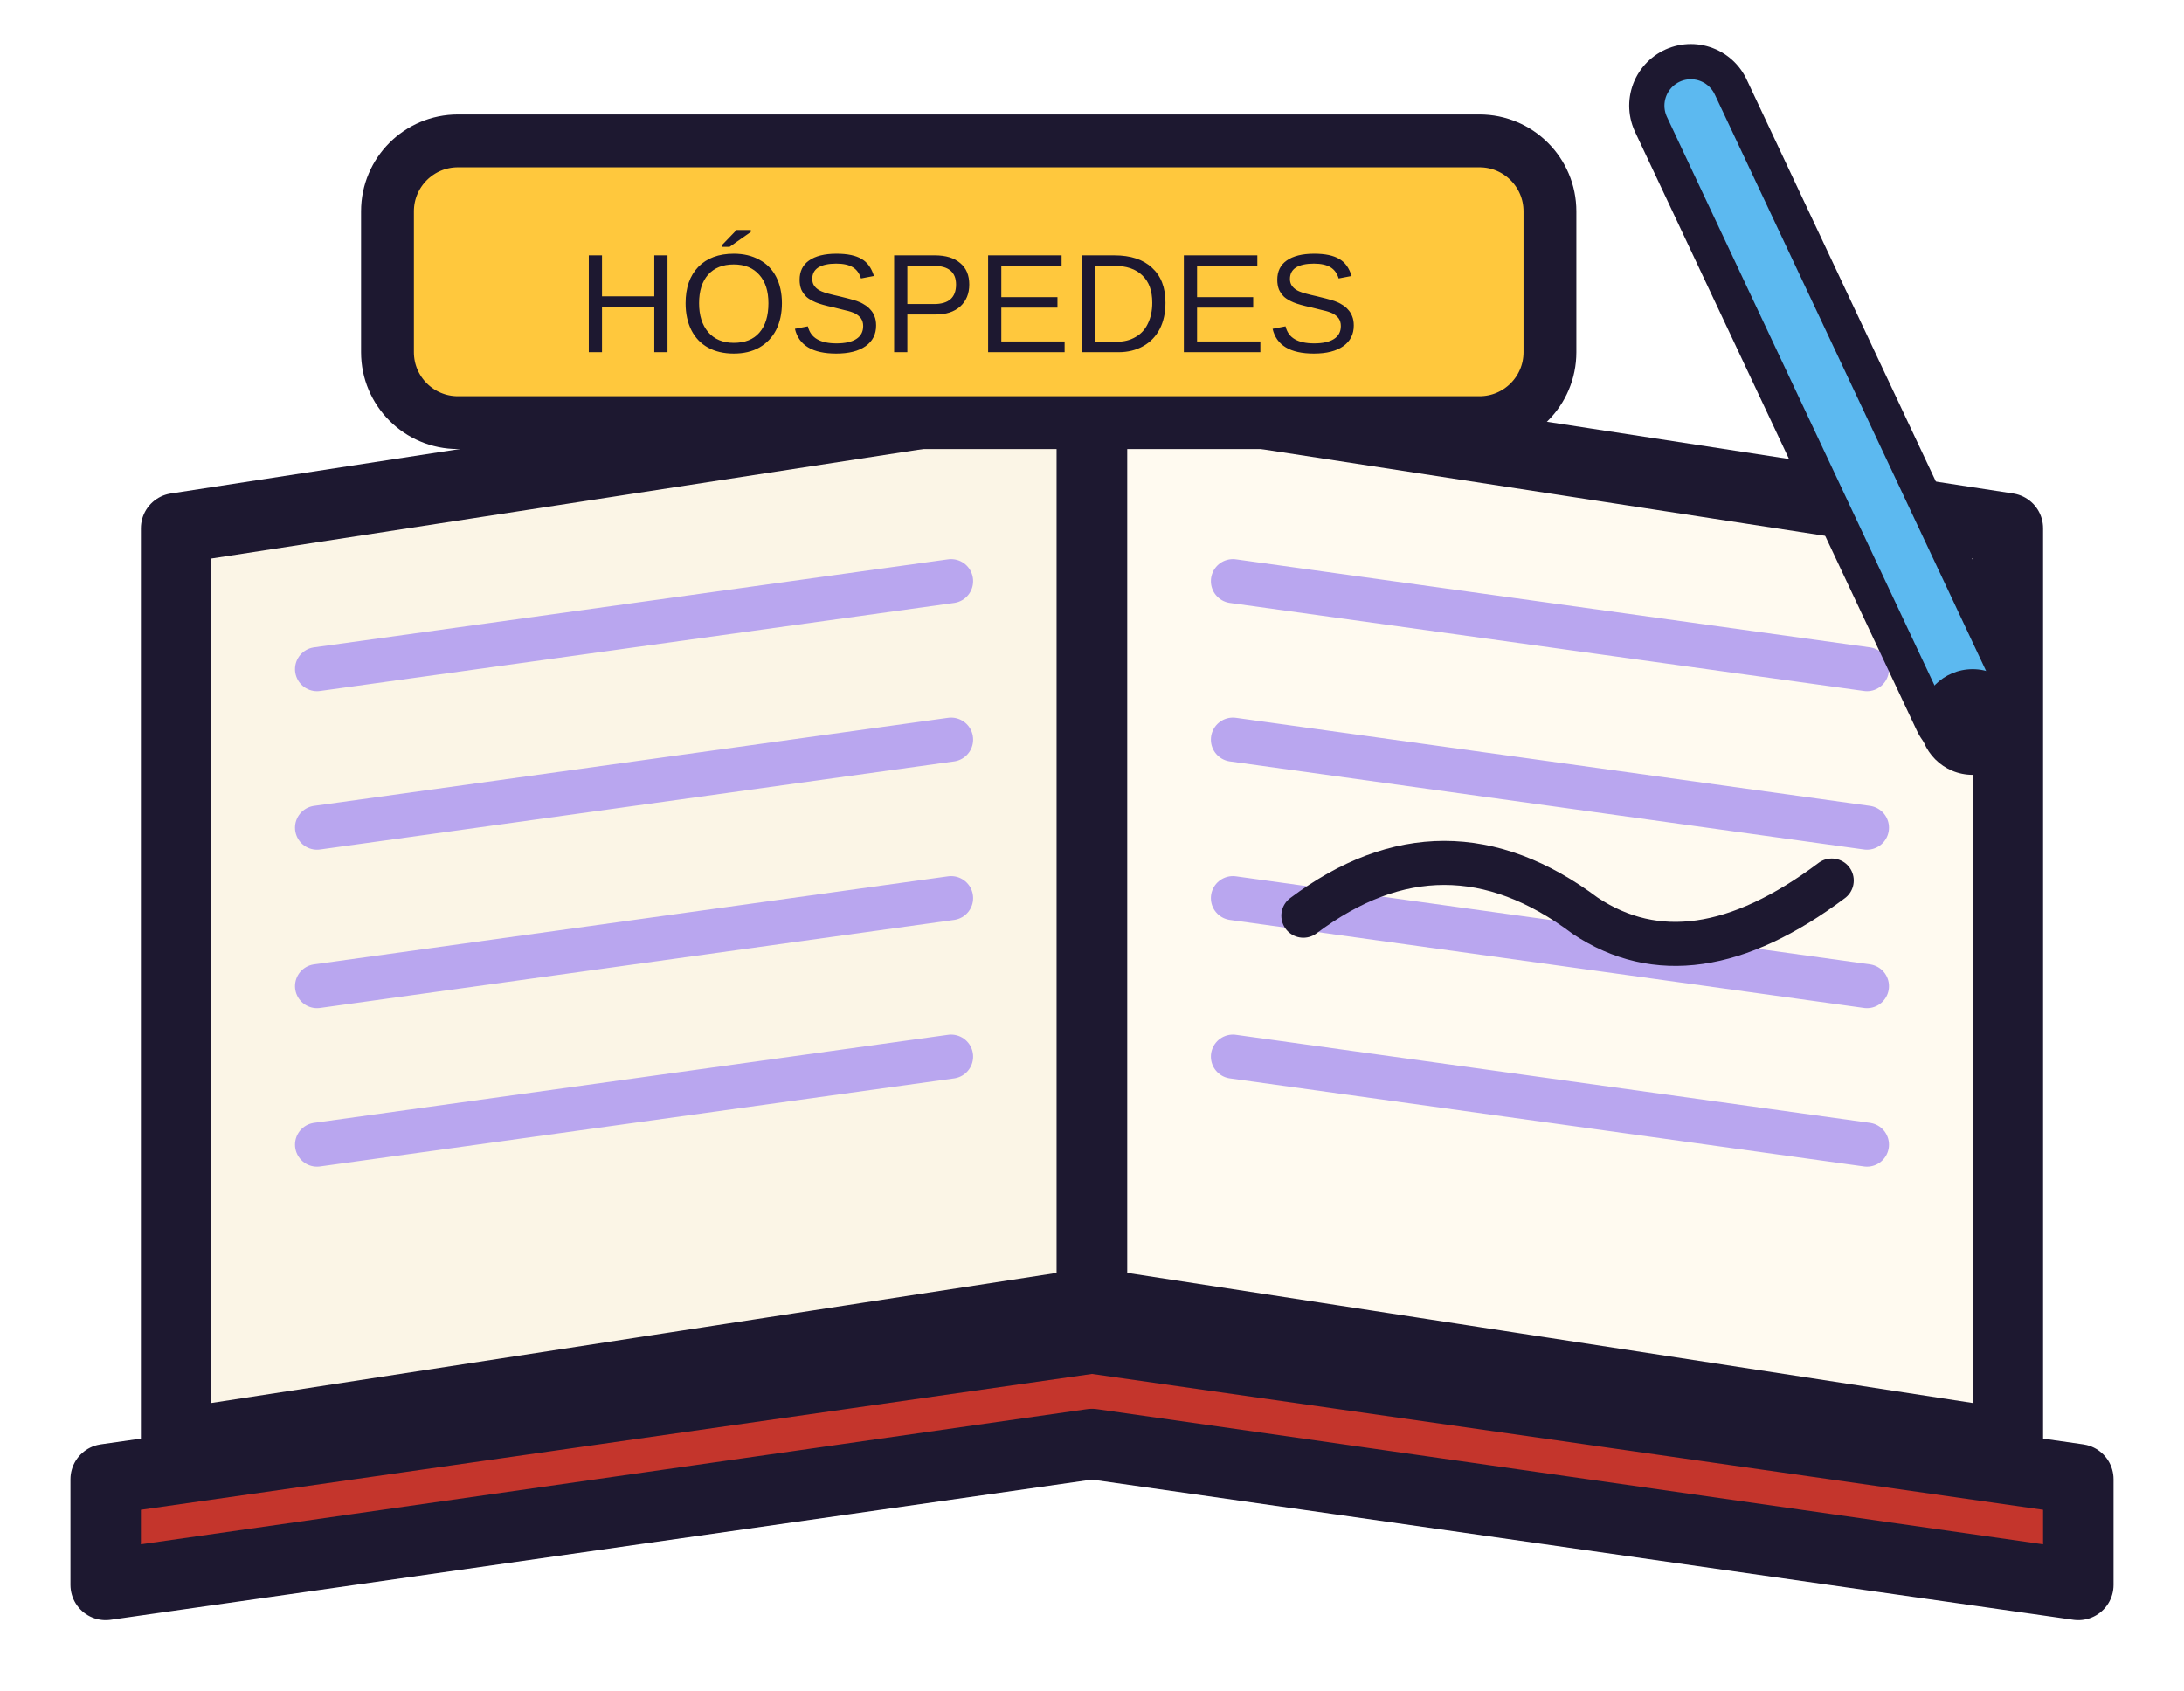
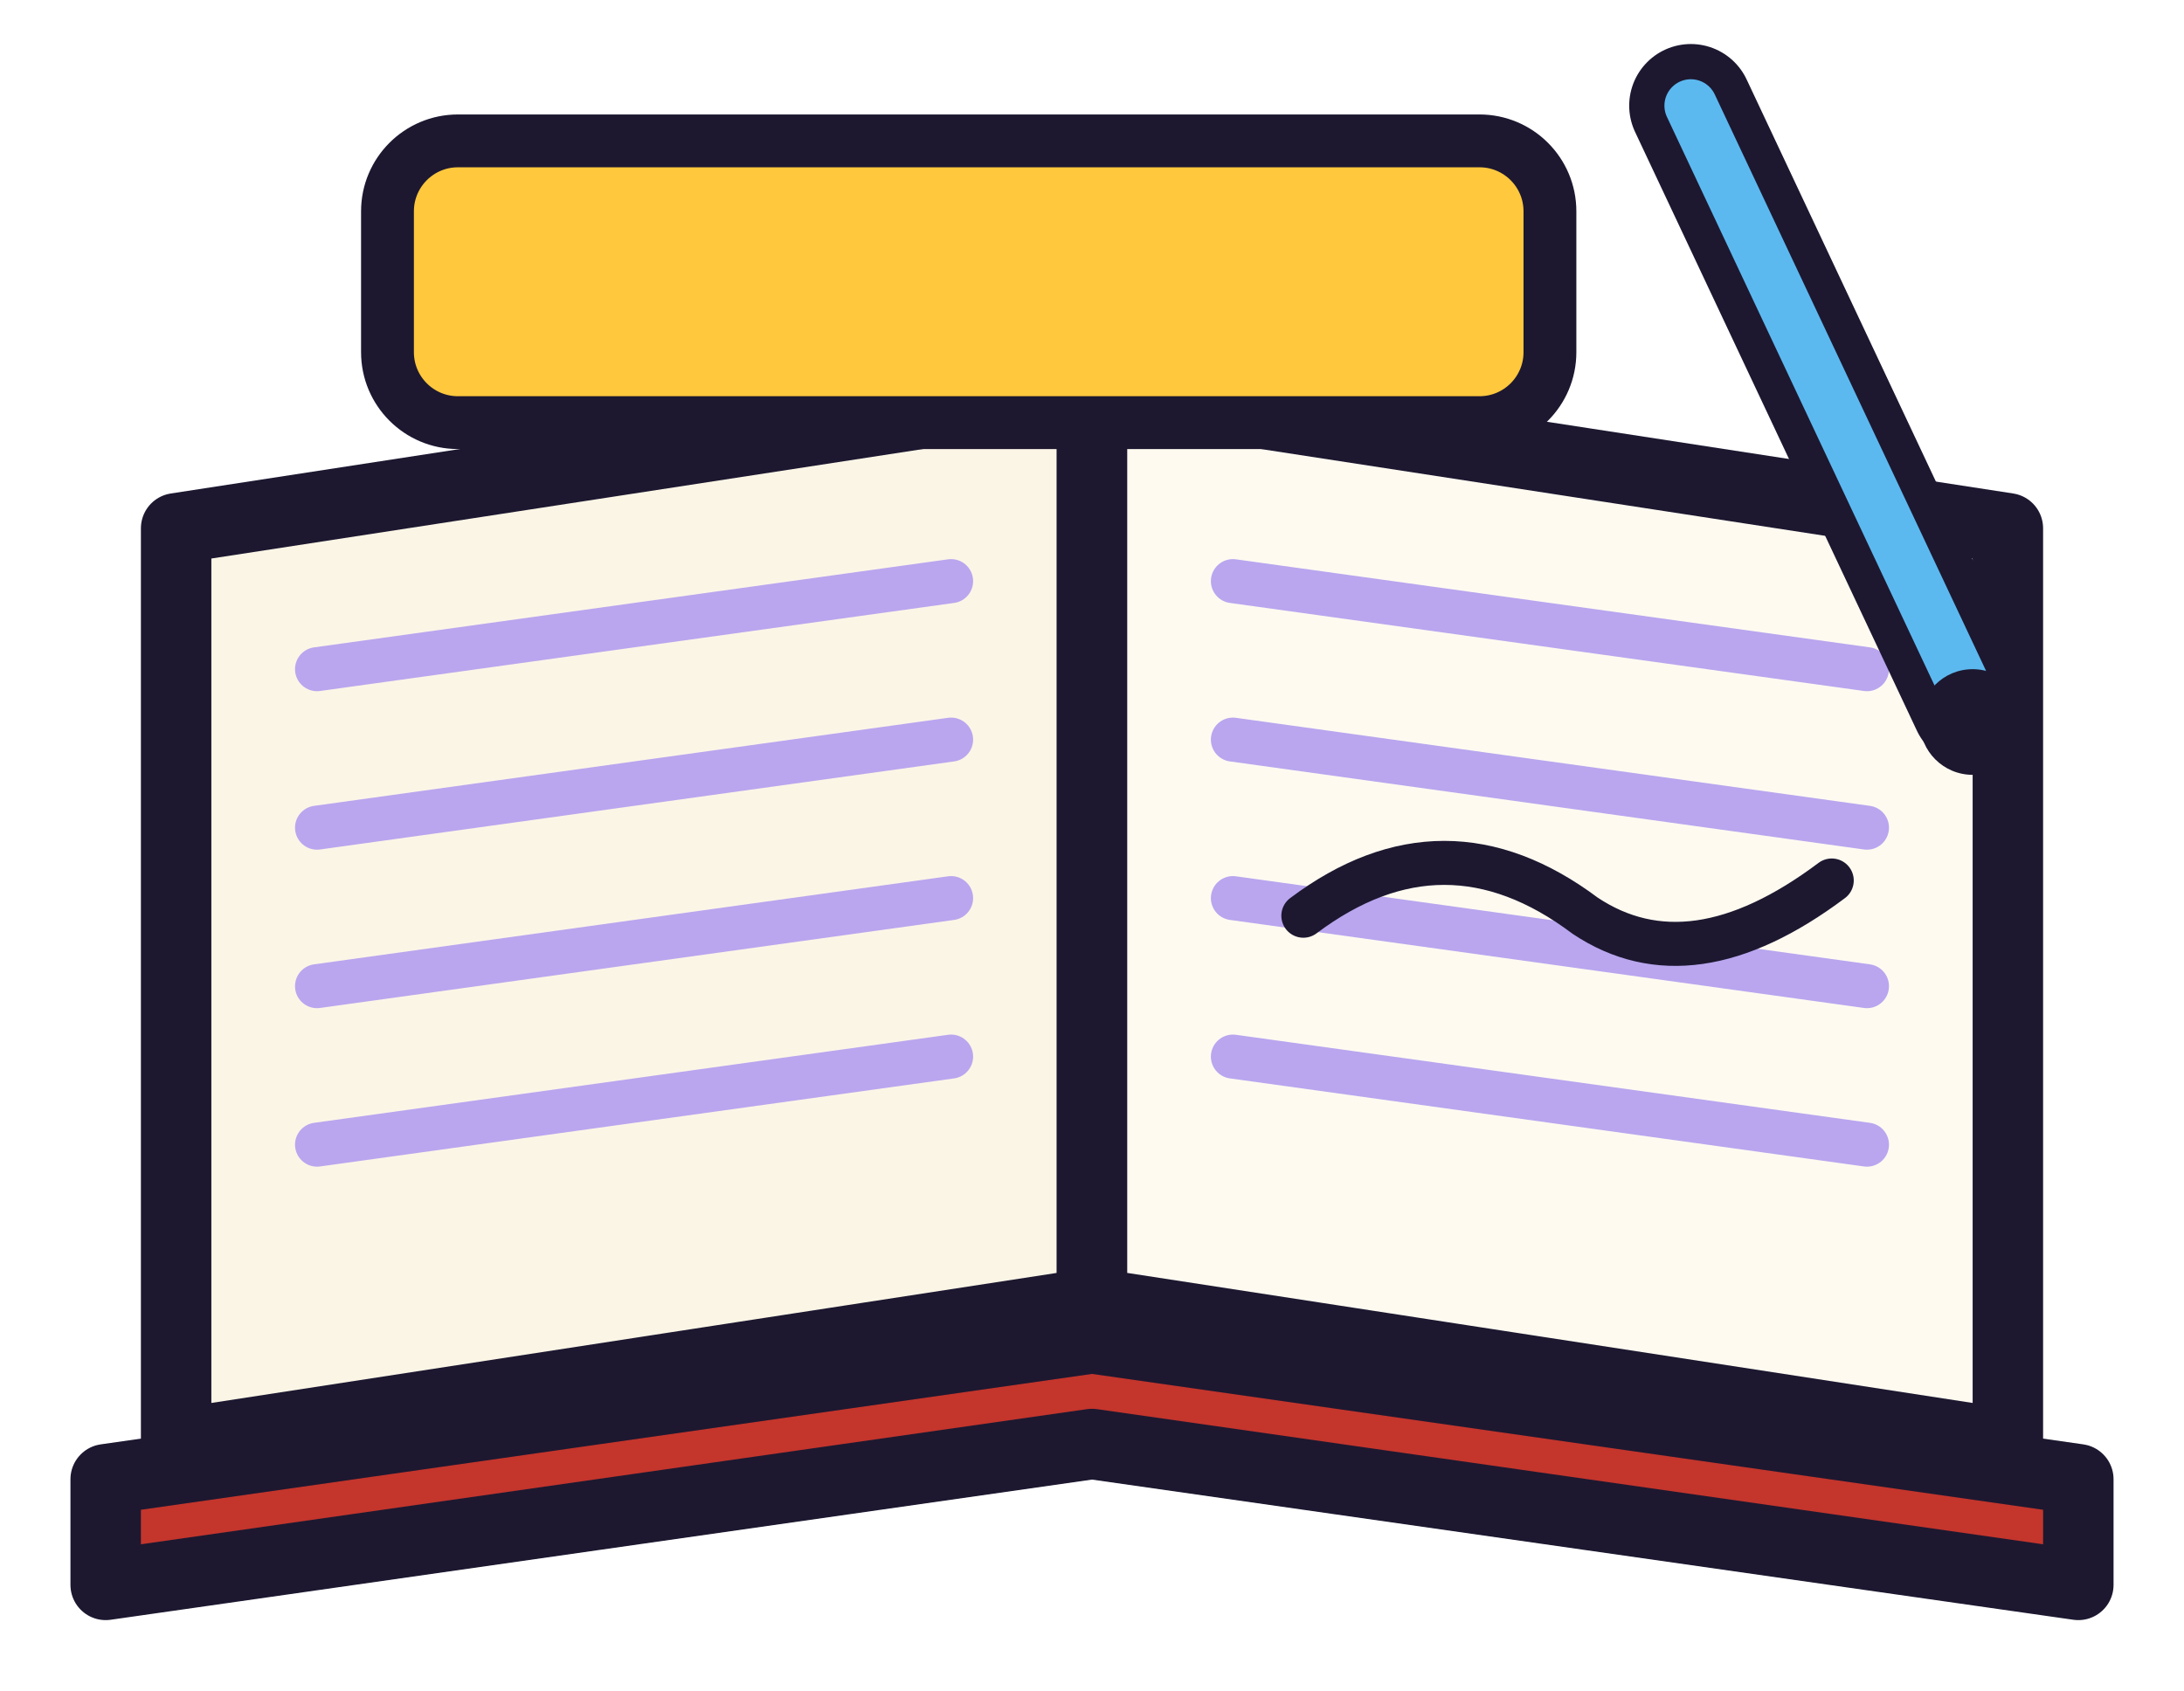
<svg xmlns="http://www.w3.org/2000/svg" viewBox="0 0 124 96" width="124" height="96">
  <path d="M10 30 L62 22 L62 74 L10 82 Z" fill="#fbf5e6" stroke="#1d1830" stroke-width="4" stroke-linejoin="round" stroke-linecap="round" />
  <path d="M62 22 L114 30 L114 82 L62 74 Z" fill="#fffaf0" stroke="#1d1830" stroke-width="4" stroke-linejoin="round" stroke-linecap="round" />
  <path d="M8 32 L8 86 L62 78 L116 86 L116 32" fill="none" stroke="#1d1830" stroke-width="0" stroke-linejoin="round" stroke-linecap="round" />
  <path d="M6 84 L62 76 L118 84 L118 90 L62 82 L6 90 Z" fill="#c4352c" stroke="#1d1830" stroke-width="4" stroke-linejoin="round" stroke-linecap="round" />
  <path d="M18 38 L54 33" fill="none" stroke="#b9a6ef" stroke-width="2.5" stroke-linecap="round" stroke-linejoin="round" />
  <path d="M70 33 L106 38" fill="none" stroke="#b9a6ef" stroke-width="2.5" stroke-linecap="round" stroke-linejoin="round" />
  <path d="M18 47 L54 42" fill="none" stroke="#b9a6ef" stroke-width="2.5" stroke-linecap="round" stroke-linejoin="round" />
  <path d="M70 42 L106 47" fill="none" stroke="#b9a6ef" stroke-width="2.5" stroke-linecap="round" stroke-linejoin="round" />
  <path d="M18 56 L54 51" fill="none" stroke="#b9a6ef" stroke-width="2.5" stroke-linecap="round" stroke-linejoin="round" />
  <path d="M70 51 L106 56" fill="none" stroke="#b9a6ef" stroke-width="2.5" stroke-linecap="round" stroke-linejoin="round" />
  <path d="M18 65 L54 60" fill="none" stroke="#b9a6ef" stroke-width="2.5" stroke-linecap="round" stroke-linejoin="round" />
  <path d="M70 60 L106 65" fill="none" stroke="#b9a6ef" stroke-width="2.5" stroke-linecap="round" stroke-linejoin="round" />
  <path d="M74 52 Q82 46 90 52 Q96 56 104 50" fill="none" stroke="#1d1830" stroke-width="2.5" stroke-linejoin="round" stroke-linecap="round" />
  <path d="M96 6 L112 40" fill="none" stroke="#1d1830" stroke-width="7" stroke-linecap="round" stroke-linejoin="round" />
  <path d="M96 6 L112 40" fill="none" stroke="#5cb9f0" stroke-width="3" stroke-linecap="round" stroke-linejoin="round" />
  <circle cx="112" cy="41" r="3" fill="#1d1830" stroke="#1d1830" stroke-width="0" />
  <rect x="22" y="8" width="66" height="16" rx="4" fill="#ffc83d" stroke="#1d1830" stroke-width="3" />
-   <text x="55" y="20" text-anchor="middle" font-family="Arial Black, Arial, sans-serif" font-size="8" fill="#1d1830">HÓSPEDES</text>
</svg>
